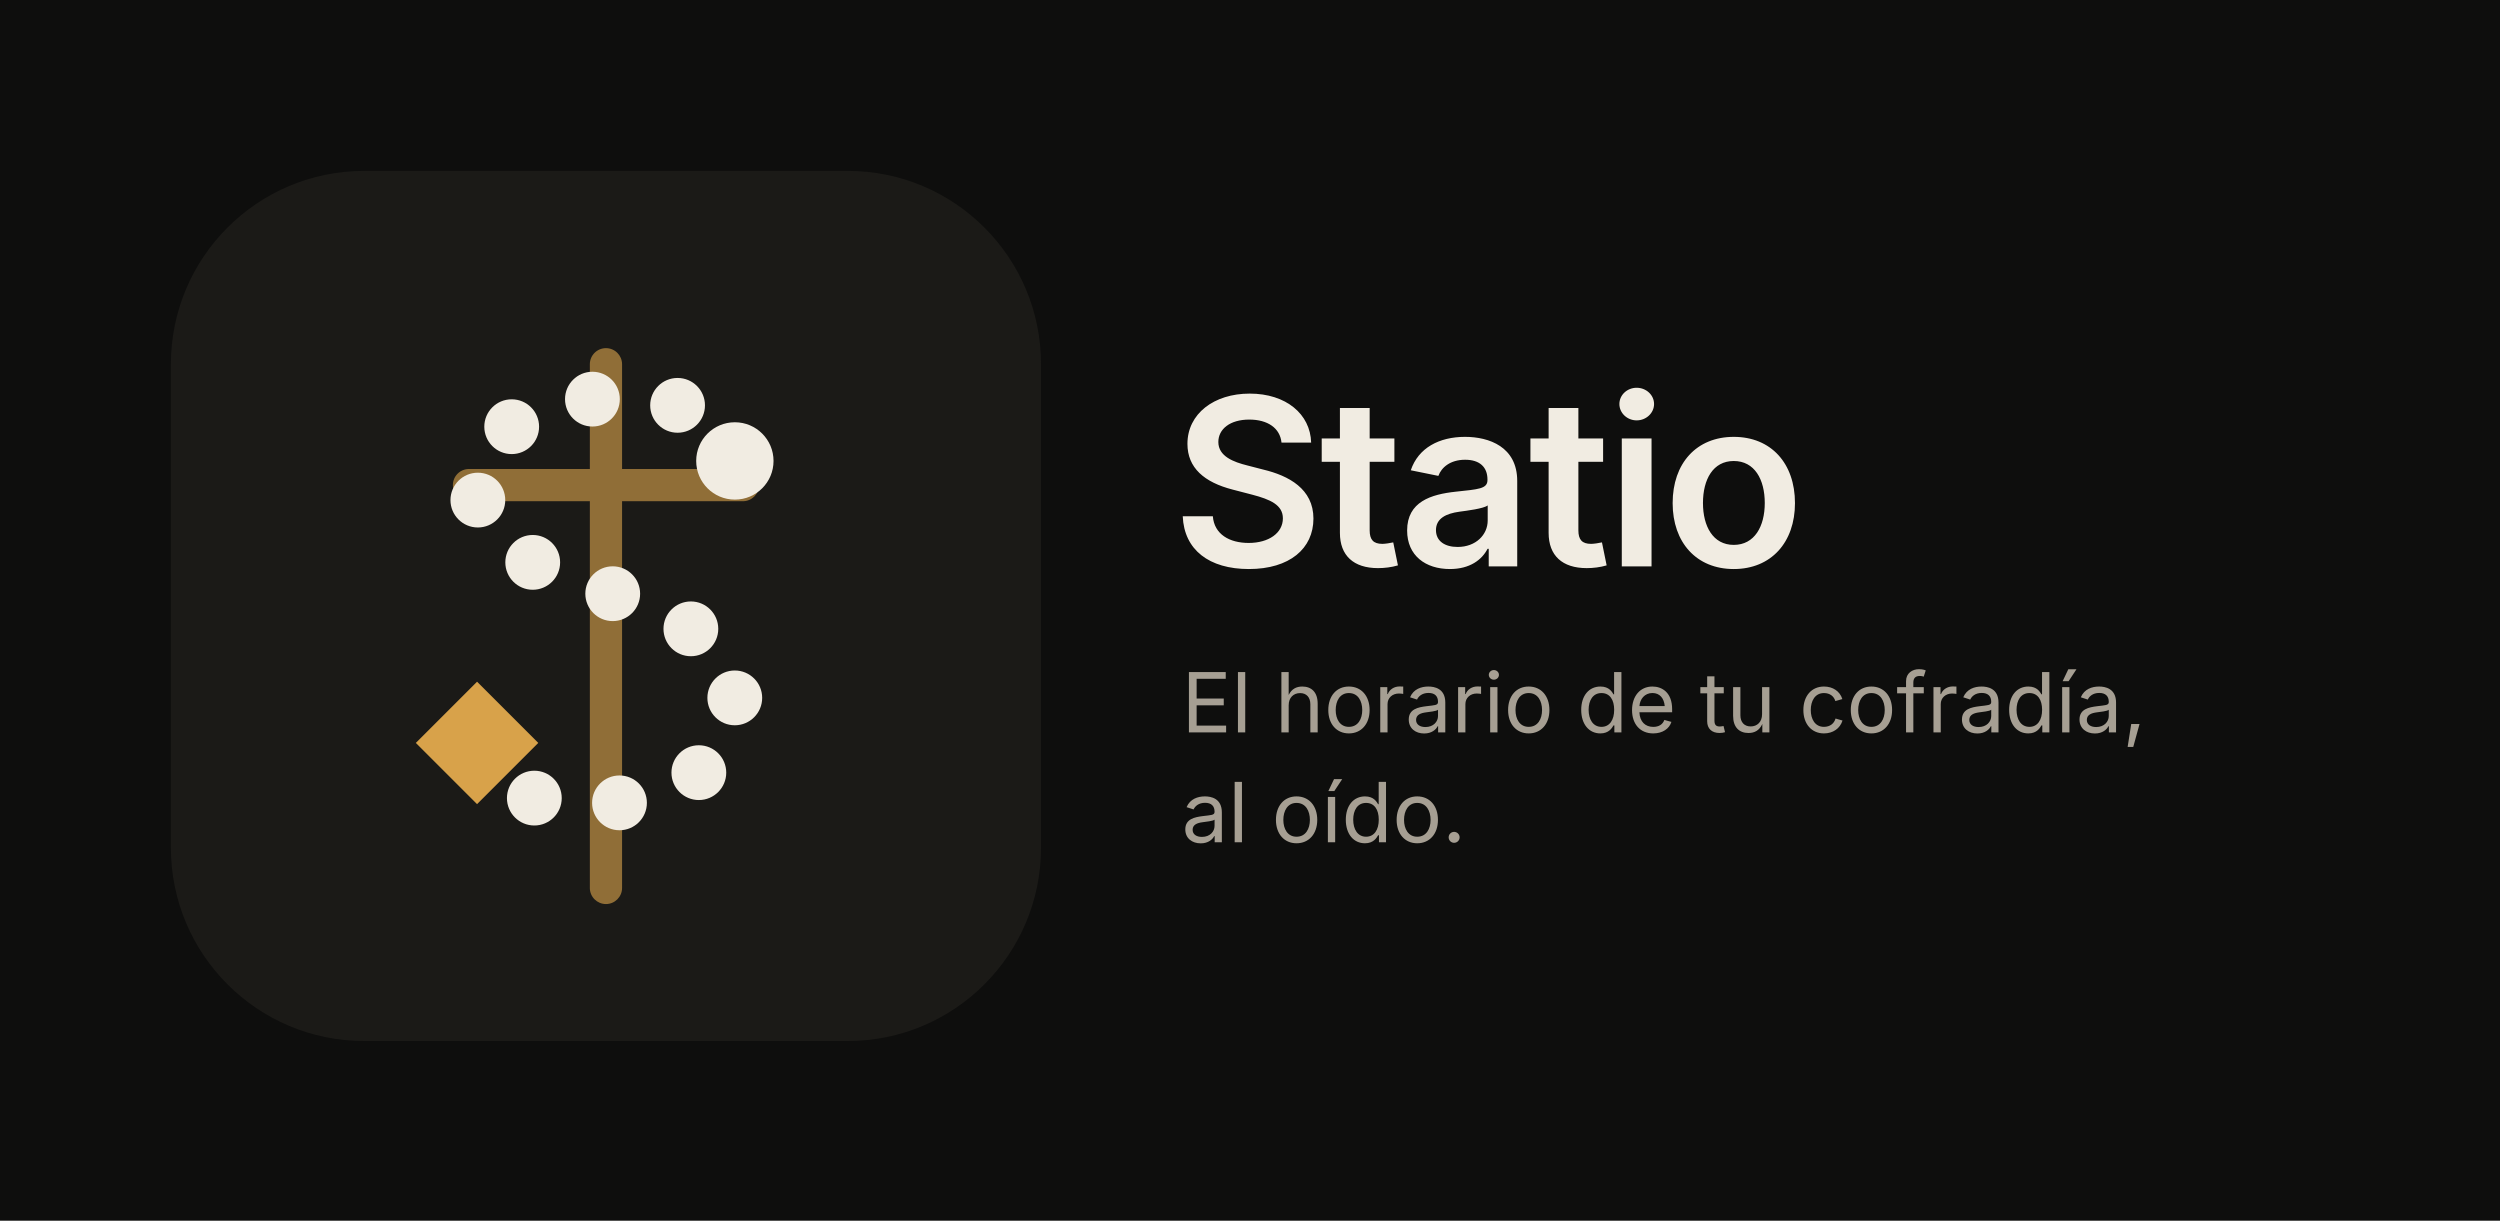
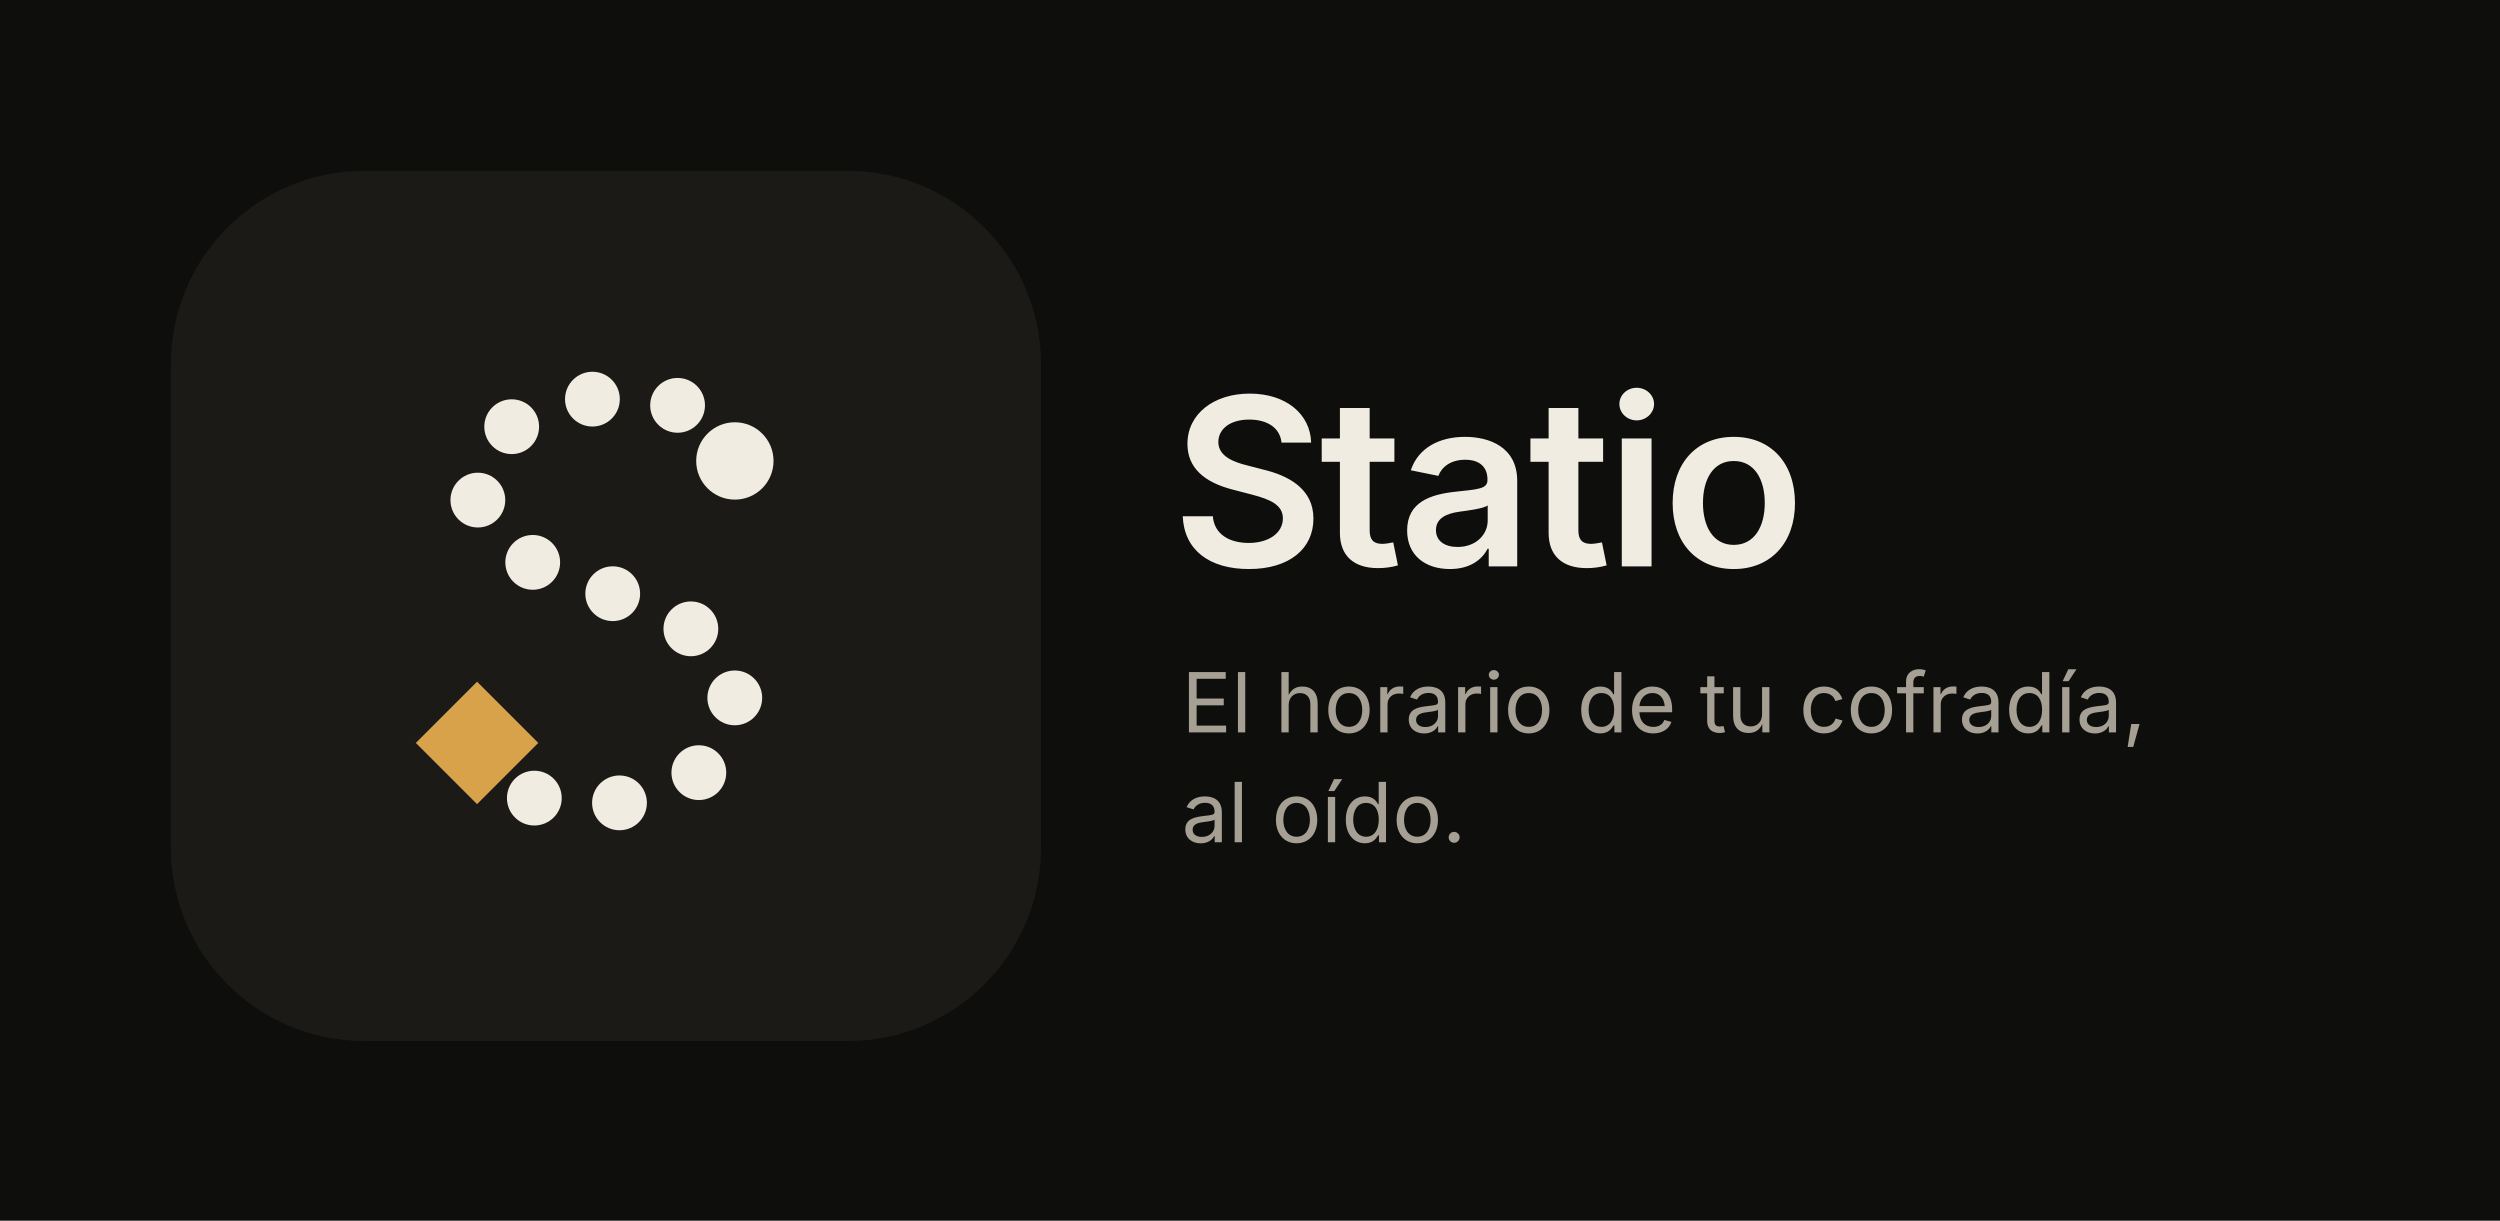
<svg xmlns="http://www.w3.org/2000/svg" width="1024" height="500" viewBox="0 0 1024 500">
  <rect width="1024" height="500" fill="#0E0E0D" />
  <g transform="translate(70 70) scale(3.3)">
    <rect width="108" height="108" rx="24" fill="#1B1A17" />
-     <g fill="#D8A24A" opacity="0.62">
-       <rect x="52.0" y="22" width="4" height="69" rx="2.0" />
-       <rect x="35.0" y="37.0" width="38" height="4" rx="2.0" />
-     </g>
    <circle cx="70.0" cy="36.0" r="4.8" fill="#F1ECE2" />
    <circle cx="62.89" cy="29.1" r="3.4" fill="#F1ECE2" />
    <circle cx="52.32" cy="28.33" r="3.4" fill="#F1ECE2" />
    <circle cx="42.3" cy="31.75" r="3.4" fill="#F1ECE2" />
    <circle cx="38.1" cy="40.86" r="3.4" fill="#F1ECE2" />
    <circle cx="44.91" cy="48.59" r="3.4" fill="#F1ECE2" />
    <circle cx="54.84" cy="52.48" r="3.4" fill="#F1ECE2" />
    <circle cx="64.54" cy="56.84" r="3.4" fill="#F1ECE2" />
    <circle cx="69.99" cy="65.41" r="3.4" fill="#F1ECE2" />
    <circle cx="65.53" cy="74.69" r="3.4" fill="#F1ECE2" />
    <circle cx="55.68" cy="78.44" r="3.4" fill="#F1ECE2" />
    <circle cx="45.11" cy="77.85" r="3.4" fill="#F1ECE2" />
    <path d="M38,63.4L45.6,71L38,78.6L30.4,71Z" fill="#D8A24A" />
  </g>
  <text x="480" y="232" font-family="Inter, DejaVu Sans, sans-serif" font-size="96" font-weight="600" fill="#F1ECE2" letter-spacing="-2">Statio</text>
  <text x="484" y="300" font-family="Inter, DejaVu Sans, sans-serif" font-size="34" fill="#A69F93">El horario de tu cofradía,</text>
  <text x="484" y="345" font-family="Inter, DejaVu Sans, sans-serif" font-size="34" fill="#A69F93">al oído.</text>
</svg>
